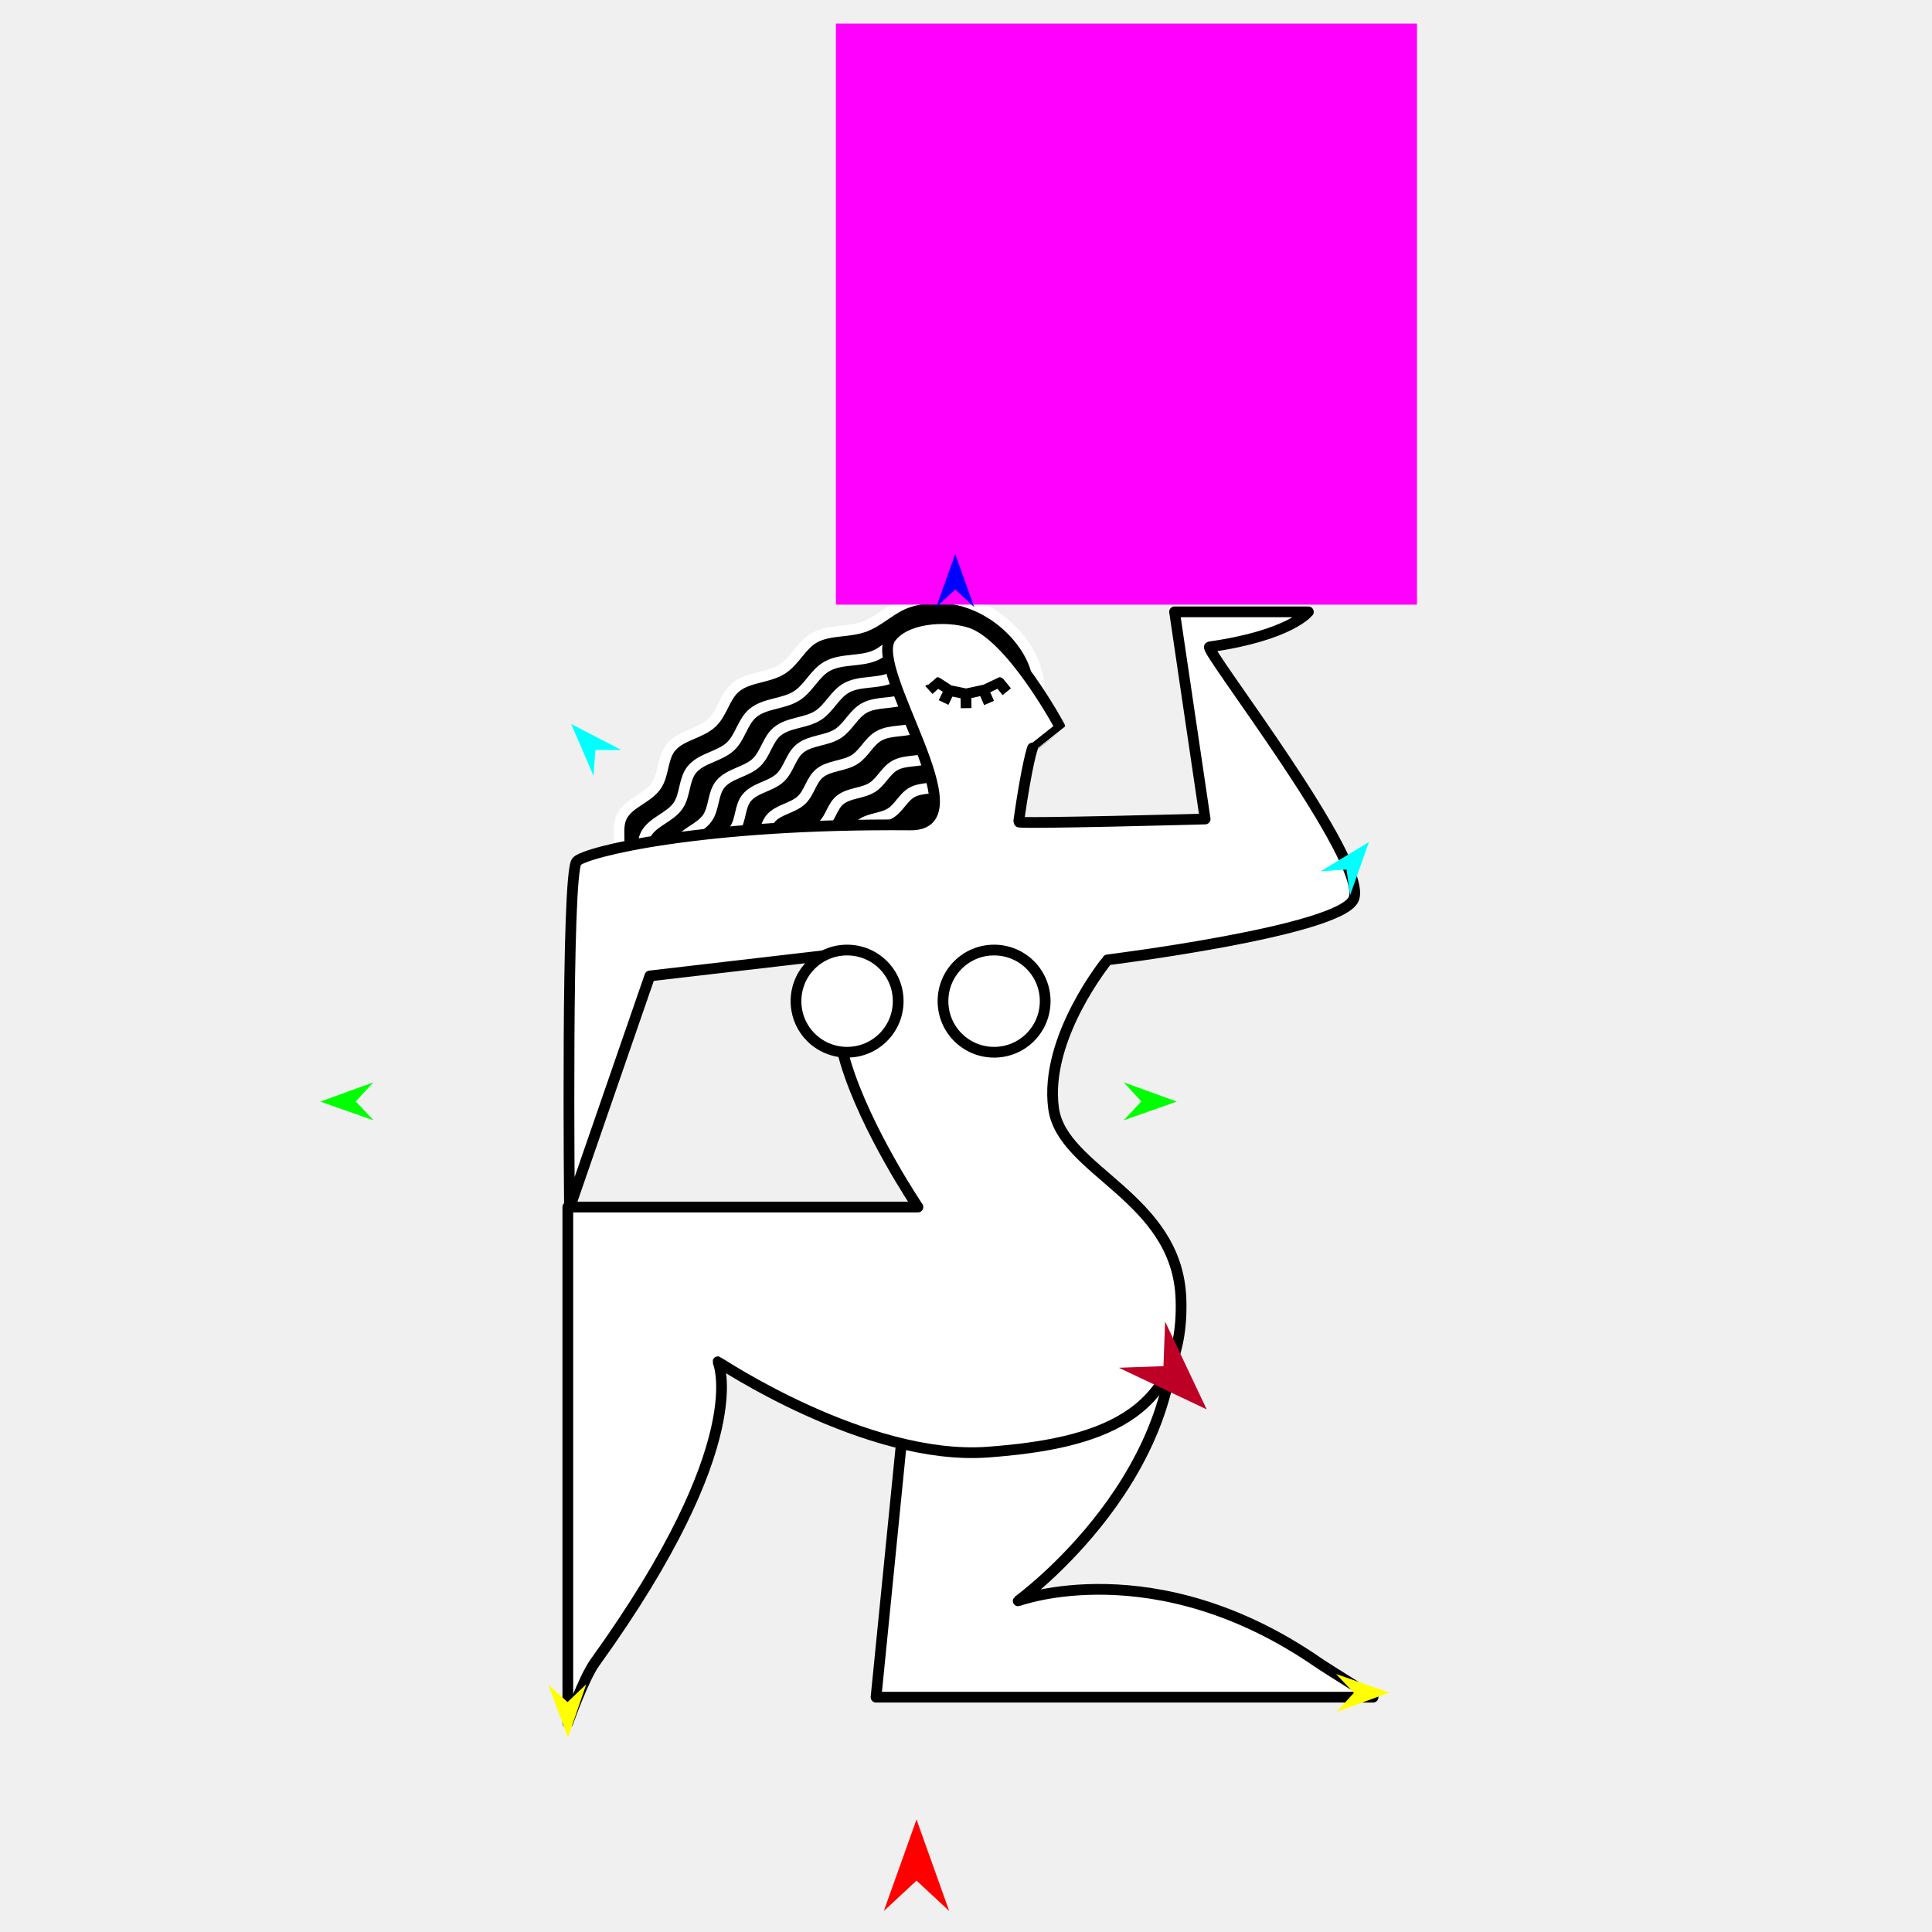
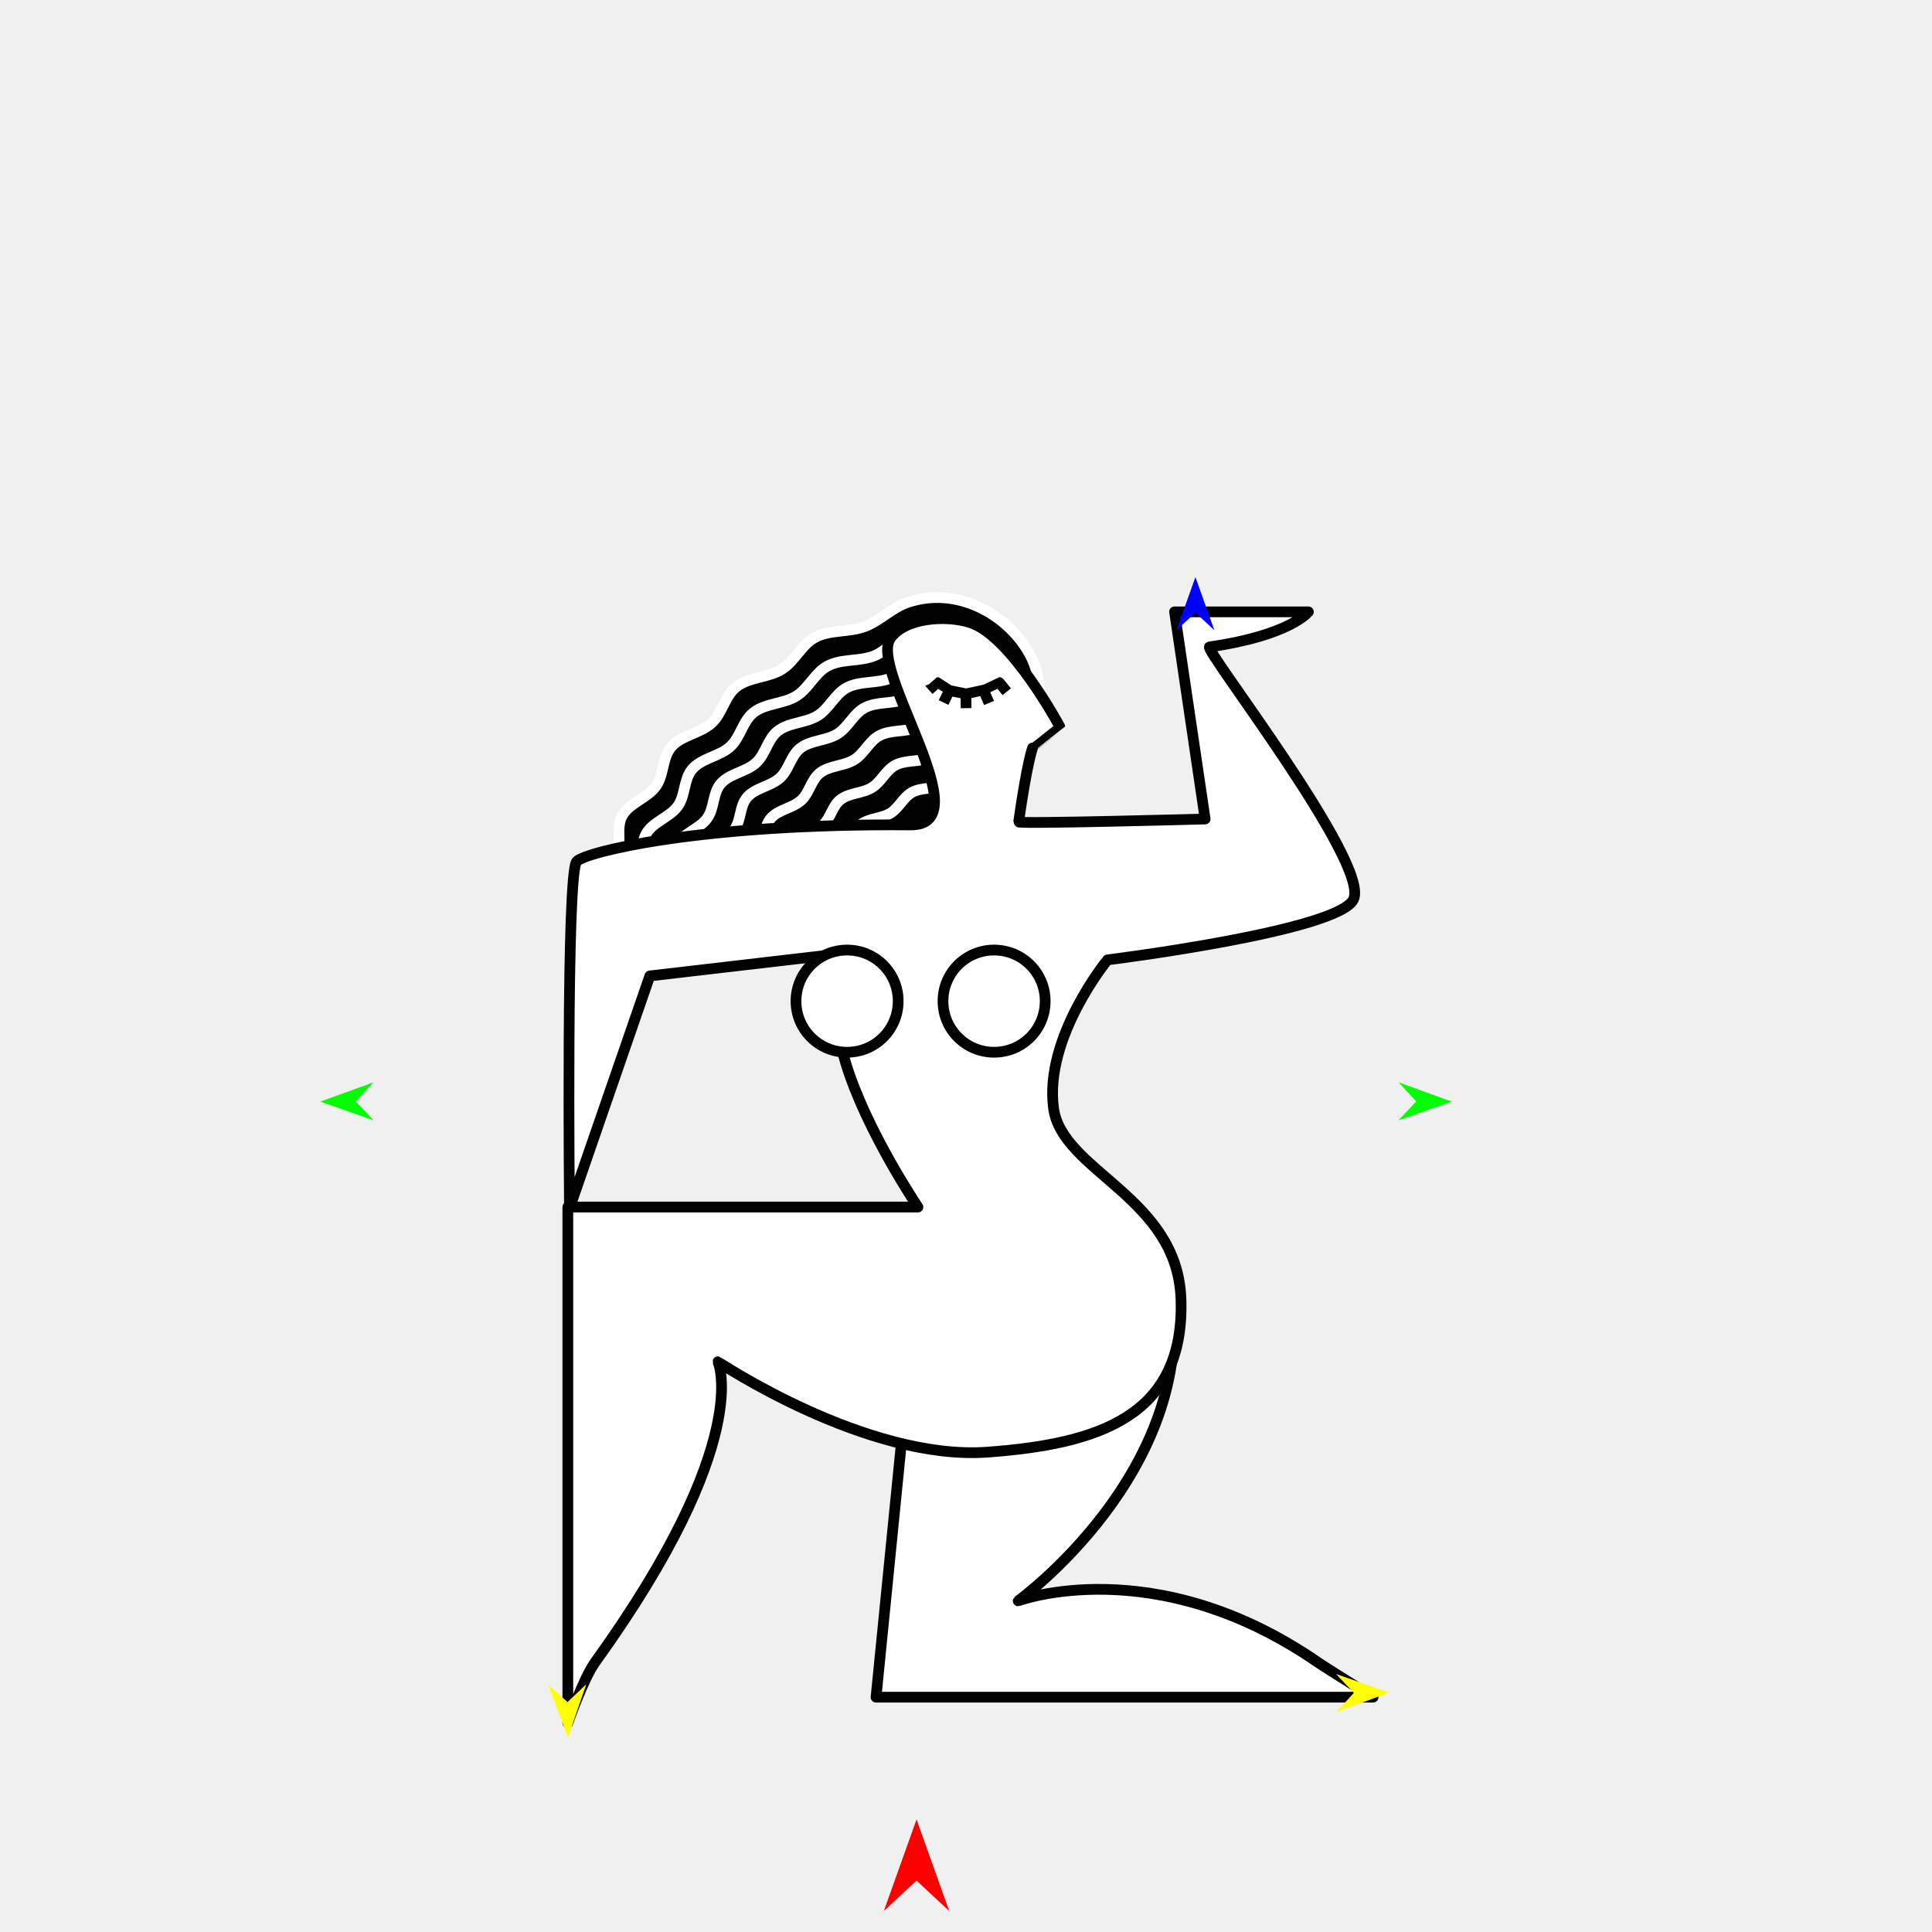
<svg xmlns="http://www.w3.org/2000/svg" version="1.1" id="Frame_0" width="720px" height="720px">
  <g id="woman_kneel_2">
    <g id="woman_kneel">
      <path fill="#000000" fill-rule="evenodd" stroke="none" d="M 222.262 348.132 C 217.712 345.523 218.975 337.676 220.232 332.677 C 221.587 327.292 227.950 324.398 229.943 319.296 C 231.795 314.554 229.459 308.698 231.775 304.223 C 234.411 299.128 241.344 297.516 244.567 292.821 C 247.469 288.593 246.789 282.422 250.047 278.494 C 253.857 273.901 261.059 273.402 265.364 269.295 C 269.208 265.628 270.136 259.431 274.260 256.091 C 279.076 252.192 286.357 252.671 291.566 249.304 C 296.262 246.268 298.697 240.299 303.623 237.618 C 309.245 234.558 316.399 235.748 322.402 233.436 C 328.024 231.271 332.438 226.462 338.189 224.520 C 354.137 219.134 370.075 226.311 379.364 237.397 C 400.031 262.062 373.240 284.761 373.239 284.766 C 373.239 284.771 372.895 342.138 372.596 342.907 C 370.964 343.053 226.083 350.323 222.262 348.132 Z" />
      <path fill="none" stroke="#ffffff" stroke-width="4" stroke-linejoin="round" d="M 337.501 260.413 C 341.970 258.521 345.018 253.738 349.728 252.428 M 322.137 263.834 C 326.737 261.331 332.654 262.464 337.501 260.413 M 312.272 273.395 C 316.114 270.911 318.107 266.027 322.137 263.834 M 298.113 278.948 C 302.053 275.758 308.010 276.150 312.272 273.395 M 290.835 289.751 C 293.979 286.751 294.738 281.681 298.113 278.948 M 278.303 297.277 C 281.420 293.520 287.312 293.111 290.835 289.751 M 273.819 309.000 C 276.194 305.540 275.637 300.491 278.303 297.277 M 263.353 318.328 C 265.510 314.160 271.182 312.841 273.819 309.000 M 261.854 330.660 C 263.369 326.781 261.458 321.990 263.353 318.328 M 331.989 252.661 C 336.784 250.631 340.054 245.499 345.108 244.093 M 315.503 256.332 C 320.439 253.646 326.788 254.861 331.989 252.661 M 304.918 266.591 C 309.041 263.926 311.179 258.685 315.503 256.332 M 289.726 272.549 C 293.954 269.126 300.346 269.547 304.918 266.591 M 281.917 284.140 C 285.291 280.921 286.105 275.481 289.726 272.549 M 268.470 292.216 C 271.815 288.184 278.137 287.746 281.917 284.140 M 263.659 304.794 C 266.207 301.082 265.609 295.665 268.470 292.216 M 252.429 314.803 C 254.744 310.331 260.830 308.915 263.659 304.794 M 250.820 328.035 C 252.446 323.873 250.396 318.732 252.429 314.803 M 326.046 244.305 C 331.193 242.126 334.703 236.617 340.128 235.108 M 308.352 248.245 C 313.649 245.362 320.465 246.667 326.046 244.305 M 296.991 259.256 C 301.417 256.395 303.711 250.771 308.352 248.245 M 280.685 265.651 C 285.223 261.977 292.083 262.429 296.991 259.256 M 272.303 278.092 C 275.925 274.637 276.799 268.798 280.685 265.651 M 257.870 286.760 C 261.460 282.433 268.246 281.963 272.303 278.092 M 252.706 300.260 C 255.441 296.276 254.800 290.461 257.870 286.760 M 240.653 311.004 C 243.137 306.203 249.670 304.684 252.706 300.260 M 238.927 325.206 C 240.672 320.738 238.471 315.221 240.653 311.004 M 372.596 342.907 C 370.964 343.053 226.083 350.323 222.262 348.132 C 217.712 345.523 218.975 337.676 220.232 332.677 C 221.587 327.292 227.950 324.398 229.943 319.296 C 231.795 314.554 229.459 308.698 231.775 304.223 C 234.411 299.128 241.344 297.516 244.567 292.821 C 247.469 288.593 246.789 282.422 250.047 278.494 C 253.857 273.901 261.059 273.402 265.364 269.295 C 269.208 265.628 270.136 259.431 274.260 256.091 C 279.076 252.192 286.357 252.671 291.566 249.304 C 296.262 246.268 298.697 240.299 303.623 237.618 C 309.245 234.558 316.399 235.748 322.402 233.436 C 328.024 231.271 332.438 226.462 338.189 224.520 C 354.137 219.134 370.075 226.311 379.364 237.397 C 400.031 262.062 373.240 284.761 373.239 284.766 C 373.239 284.771 372.895 342.138 372.596 342.907 " />
      <path fill="none" stroke="#ffffff" stroke-width="4" stroke-linejoin="round" d="M 301.229 331.441 C 303.130 328.671 302.684 324.628 304.819 322.054 C 307.315 319.046 312.033 318.719 314.854 316.028 C 317.372 313.625 317.980 309.566 320.682 307.378 C 323.837 304.823 328.607 305.137 332.019 302.931 C 335.096 300.942 336.691 297.032 339.918 295.275 C 343.602 293.271 348.340 294.178 352.221 292.535 C 355.799 291.021 358.240 287.191 362.011 286.142 " />
      <path fill="none" stroke="#ffffff" stroke-width="4" stroke-linejoin="round" d="M 283.403 331.731 C 285.244 328.174 290.084 327.049 292.334 323.771 C 294.361 320.818 293.886 316.510 296.161 313.767 C 298.821 310.560 303.849 310.212 306.855 307.344 C 309.539 304.784 310.187 300.458 313.067 298.126 C 316.429 295.403 321.513 295.738 325.150 293.387 C 328.429 291.267 330.129 287.099 333.568 285.227 C 337.494 283.091 342.544 284.058 346.680 282.307 C 350.493 280.693 353.094 276.611 357.114 275.494 " />
      <path fill="none" stroke="#ffffff" stroke-width="4" stroke-linejoin="round" d="M 271.959 335.923 C 273.359 332.339 271.593 327.912 273.343 324.529 C 275.336 320.677 280.577 319.459 283.013 315.910 C 285.208 312.713 284.693 308.048 287.157 305.078 C 290.037 301.606 295.481 301.229 298.736 298.124 C 301.641 295.352 302.343 290.668 305.461 288.143 C 309.101 285.195 314.605 285.558 318.543 283.012 C 322.093 280.717 323.934 276.204 327.658 274.178 C 331.908 271.865 337.376 272.912 341.854 271.017 C 345.983 269.269 348.800 264.849 353.151 263.639 " />
      <path fill="#ffffff" fill-rule="evenodd" stroke="#000000" stroke-width="4" stroke-linejoin="round" d="M 342.088 475.922 C 342.086 475.938 326.473 632.474 326.472 632.490 C 326.490 632.490 511.684 632.490 511.703 632.490 C 511.701 632.488 494.801 622.034 491.039 619.443 C 430.309 577.608 379.460 596.597 379.449 596.595 C 379.455 596.583 446.063 548.417 436.731 481.127 C 396.765 412.995 342.097 475.923 342.088 475.922 Z" />
      <path fill="#ffffff" fill-rule="evenodd" stroke="#000000" stroke-width="4" stroke-linejoin="round" d="M 214.921 321.030 C 210.936 325.445 212.227 450.295 212.227 450.308 C 212.230 450.299 242.168 363.710 242.171 363.702 C 242.178 363.701 309.583 355.860 309.590 355.859 C 309.591 355.863 309.991 379.099 315.182 396.179 C 322.834 421.362 342.085 449.822 342.088 449.827 C 342.075 449.827 211.628 449.827 211.615 449.827 C 211.615 449.847 211.615 642.036 211.615 642.055 C 211.616 642.053 217.443 625.488 221.751 619.505 C 281.210 536.930 267.546 507.496 267.550 507.485 C 267.560 507.488 322.865 544.531 368.182 541.159 C 408.737 538.141 441.620 528.182 440.112 484.102 C 438.806 445.969 395.813 436.597 392.631 413.016 C 389.059 386.547 412.732 357.724 412.734 357.718 C 412.743 357.716 499.093 346.991 504.446 335.107 C 510.583 321.484 448.125 241.443 450.761 241.070 C 480.750 236.824 487.596 228.024 487.599 228.023 C 487.594 228.023 437.718 228.023 437.713 228.023 C 437.715 228.031 449.116 305.212 449.117 305.220 C 449.110 305.220 379.502 307.125 379.618 306.307 C 382.770 284.095 384.794 278.756 384.795 278.753 C 384.796 278.752 394.924 270.731 394.925 270.730 C 394.921 270.726 376.712 236.730 361.429 231.979 C 352.441 229.185 337.338 230.149 331.876 237.814 C 323.493 249.579 366.077 307.641 339.347 307.422 C 261.256 306.783 218.087 317.520 214.921 321.030 Z" />
      <path fill="#ffffff" fill-rule="evenodd" stroke="#000000" stroke-width="4" stroke-linejoin="round" d="M 315.687 354.057 C 326.226 354.057 334.728 362.559 334.728 373.098 C 334.728 383.637 326.226 392.139 315.687 392.139 C 305.148 392.139 296.646 383.637 296.647 373.098 C 296.647 362.559 305.148 354.057 315.687 354.057 Z" />
      <path fill="#ffffff" fill-rule="evenodd" stroke="#000000" stroke-width="4" stroke-linejoin="round" d="M 370.469 354.057 C 381.008 354.057 389.510 362.559 389.510 373.098 C 389.510 383.637 381.008 392.139 370.469 392.139 C 359.930 392.139 351.428 383.637 351.428 373.098 C 351.429 362.559 359.930 354.057 370.469 354.057 Z" />
      <path fill="none" stroke="#000000" stroke-width="4" stroke-linejoin="round" d="M 353.805 257.328 C 353.088 258.823 352.372 260.319 351.656 261.814 M 359.967 258.584 C 359.992 260.359 360.016 262.134 360.040 263.910 M 366.516 257.167 C 367.206 258.770 367.896 260.372 368.586 261.975 M 346.174 257.138 C 347.192 256.215 349.229 254.369 349.230 254.369 C 349.230 254.369 353.804 257.328 353.805 257.328 C 353.805 257.328 359.967 258.584 359.967 258.584 C 359.968 258.584 366.515 257.167 366.516 257.167 C 366.517 257.167 372.409 254.369 372.410 254.369 C 372.410 254.369 374.268 256.645 375.197 257.783 " />
    </g>
    <g id="specs_2">
-       <path fill="#ff00ff" fill-rule="evenodd" stroke="none" d="M 311.520 225.338 C 311.541 225.338 528.042 225.338 528.064 225.338 C 528.064 225.316 528.064 8.815 528.064 8.793 C 528.042 8.793 311.541 8.793 311.520 8.793 C 311.520 8.815 311.520 225.316 311.520 225.338 Z" />
      <path fill="#ff0000" fill-rule="evenodd" stroke="none" d="M 341.561 678.060 C 341.563 678.063 353.744 712.173 353.746 712.176 C 353.744 712.175 341.563 700.841 341.561 700.840 C 341.560 700.841 329.378 712.175 329.377 712.176 C 329.378 712.173 341.560 678.063 341.561 678.060 Z" />
-       <path fill="#0000ff" fill-rule="evenodd" stroke="none" d="M 355.992 206.444 C 355.993 206.446 363.069 226.259 363.070 226.261 C 363.069 226.261 355.993 219.677 355.992 219.676 C 355.991 219.677 348.915 226.261 348.915 226.261 C 348.915 226.259 355.991 206.446 355.992 206.444 Z" />
+       <path fill="#0000ff" fill-rule="evenodd" stroke="none" d="M 445.497 215.071 C 445.498 215.073 452.574 234.886 452.575 234.888 C 452.574 234.888 445.498 228.304 445.497 228.303 C 445.497 228.304 438.421 234.888 438.420 234.888 C 438.421 234.886 445.497 215.073 445.497 215.071 Z" />
      <path fill="#00ff00" fill-rule="evenodd" stroke="none" d="M 119.366 410.535 C 119.368 410.534 139.145 403.357 139.147 403.356 C 139.147 403.357 132.599 410.467 132.598 410.468 C 132.599 410.469 139.218 417.511 139.219 417.512 C 139.217 417.511 119.368 410.535 119.366 410.535 Z" />
      <path fill="#ffff00" fill-rule="evenodd" stroke="none" d="M 211.657 647.553 C 211.657 647.551 204.346 627.823 204.346 627.821 C 204.346 627.821 211.500 634.321 211.501 634.322 C 211.502 634.321 218.500 627.654 218.500 627.654 C 218.500 627.656 211.658 647.551 211.657 647.553 Z" />
      <path fill="#ffff00" fill-rule="evenodd" stroke="none" d="M 517.782 630.772 C 517.780 630.772 497.909 623.859 497.907 623.858 C 497.907 623.859 504.550 630.881 504.550 630.882 C 504.550 630.882 498.024 638.013 498.023 638.013 C 498.025 638.013 517.780 630.773 517.782 630.772 Z" />
-       <path fill="#00ff00" fill-rule="evenodd" stroke="none" d="M 438.568 410.535 C 438.566 410.534 418.788 403.357 418.786 403.356 C 418.786 403.357 425.335 410.467 425.335 410.468 C 425.335 410.469 418.715 417.511 418.714 417.512 C 418.716 417.511 438.566 410.535 438.568 410.535 Z" />
-       <path fill="#00ffff" fill-rule="evenodd" stroke="none" d="M 510.162 313.801 C 510.161 313.803 503.138 333.635 503.137 333.637 C 503.137 333.636 501.807 324.063 501.807 324.062 C 501.806 324.062 492.161 324.698 492.160 324.699 C 492.162 324.697 510.160 313.802 510.162 313.801 Z" />
-       <path fill="#00ffff" fill-rule="evenodd" stroke="none" d="M 212.859 269.817 C 212.860 269.819 221.190 289.139 221.191 289.141 C 221.191 289.140 221.880 279.499 221.880 279.498 C 221.881 279.498 231.546 279.490 231.547 279.490 C 231.545 279.489 212.861 269.818 212.859 269.817 Z" />
-       <path fill="#be0027" fill-rule="evenodd" stroke="none" d="M 449.699 525.232 C 449.697 525.229 434.192 492.496 434.191 492.492 C 434.190 492.494 433.592 509.123 433.591 509.124 C 433.590 509.124 416.961 509.724 416.959 509.724 C 416.963 509.725 449.695 525.230 449.699 525.232 Z" />
+       <path fill="#00ff00" fill-rule="evenodd" stroke="none" d="M 541.013 410.535 C 541.011 410.534 521.233 403.357 521.231 403.356 C 521.232 403.357 527.780 410.467 527.781 410.468 C 527.780 410.469 521.161 417.511 521.160 417.512 C 521.162 417.511 541.011 410.535 541.013 410.535 Z" />
    </g>
  </g>
</svg>
